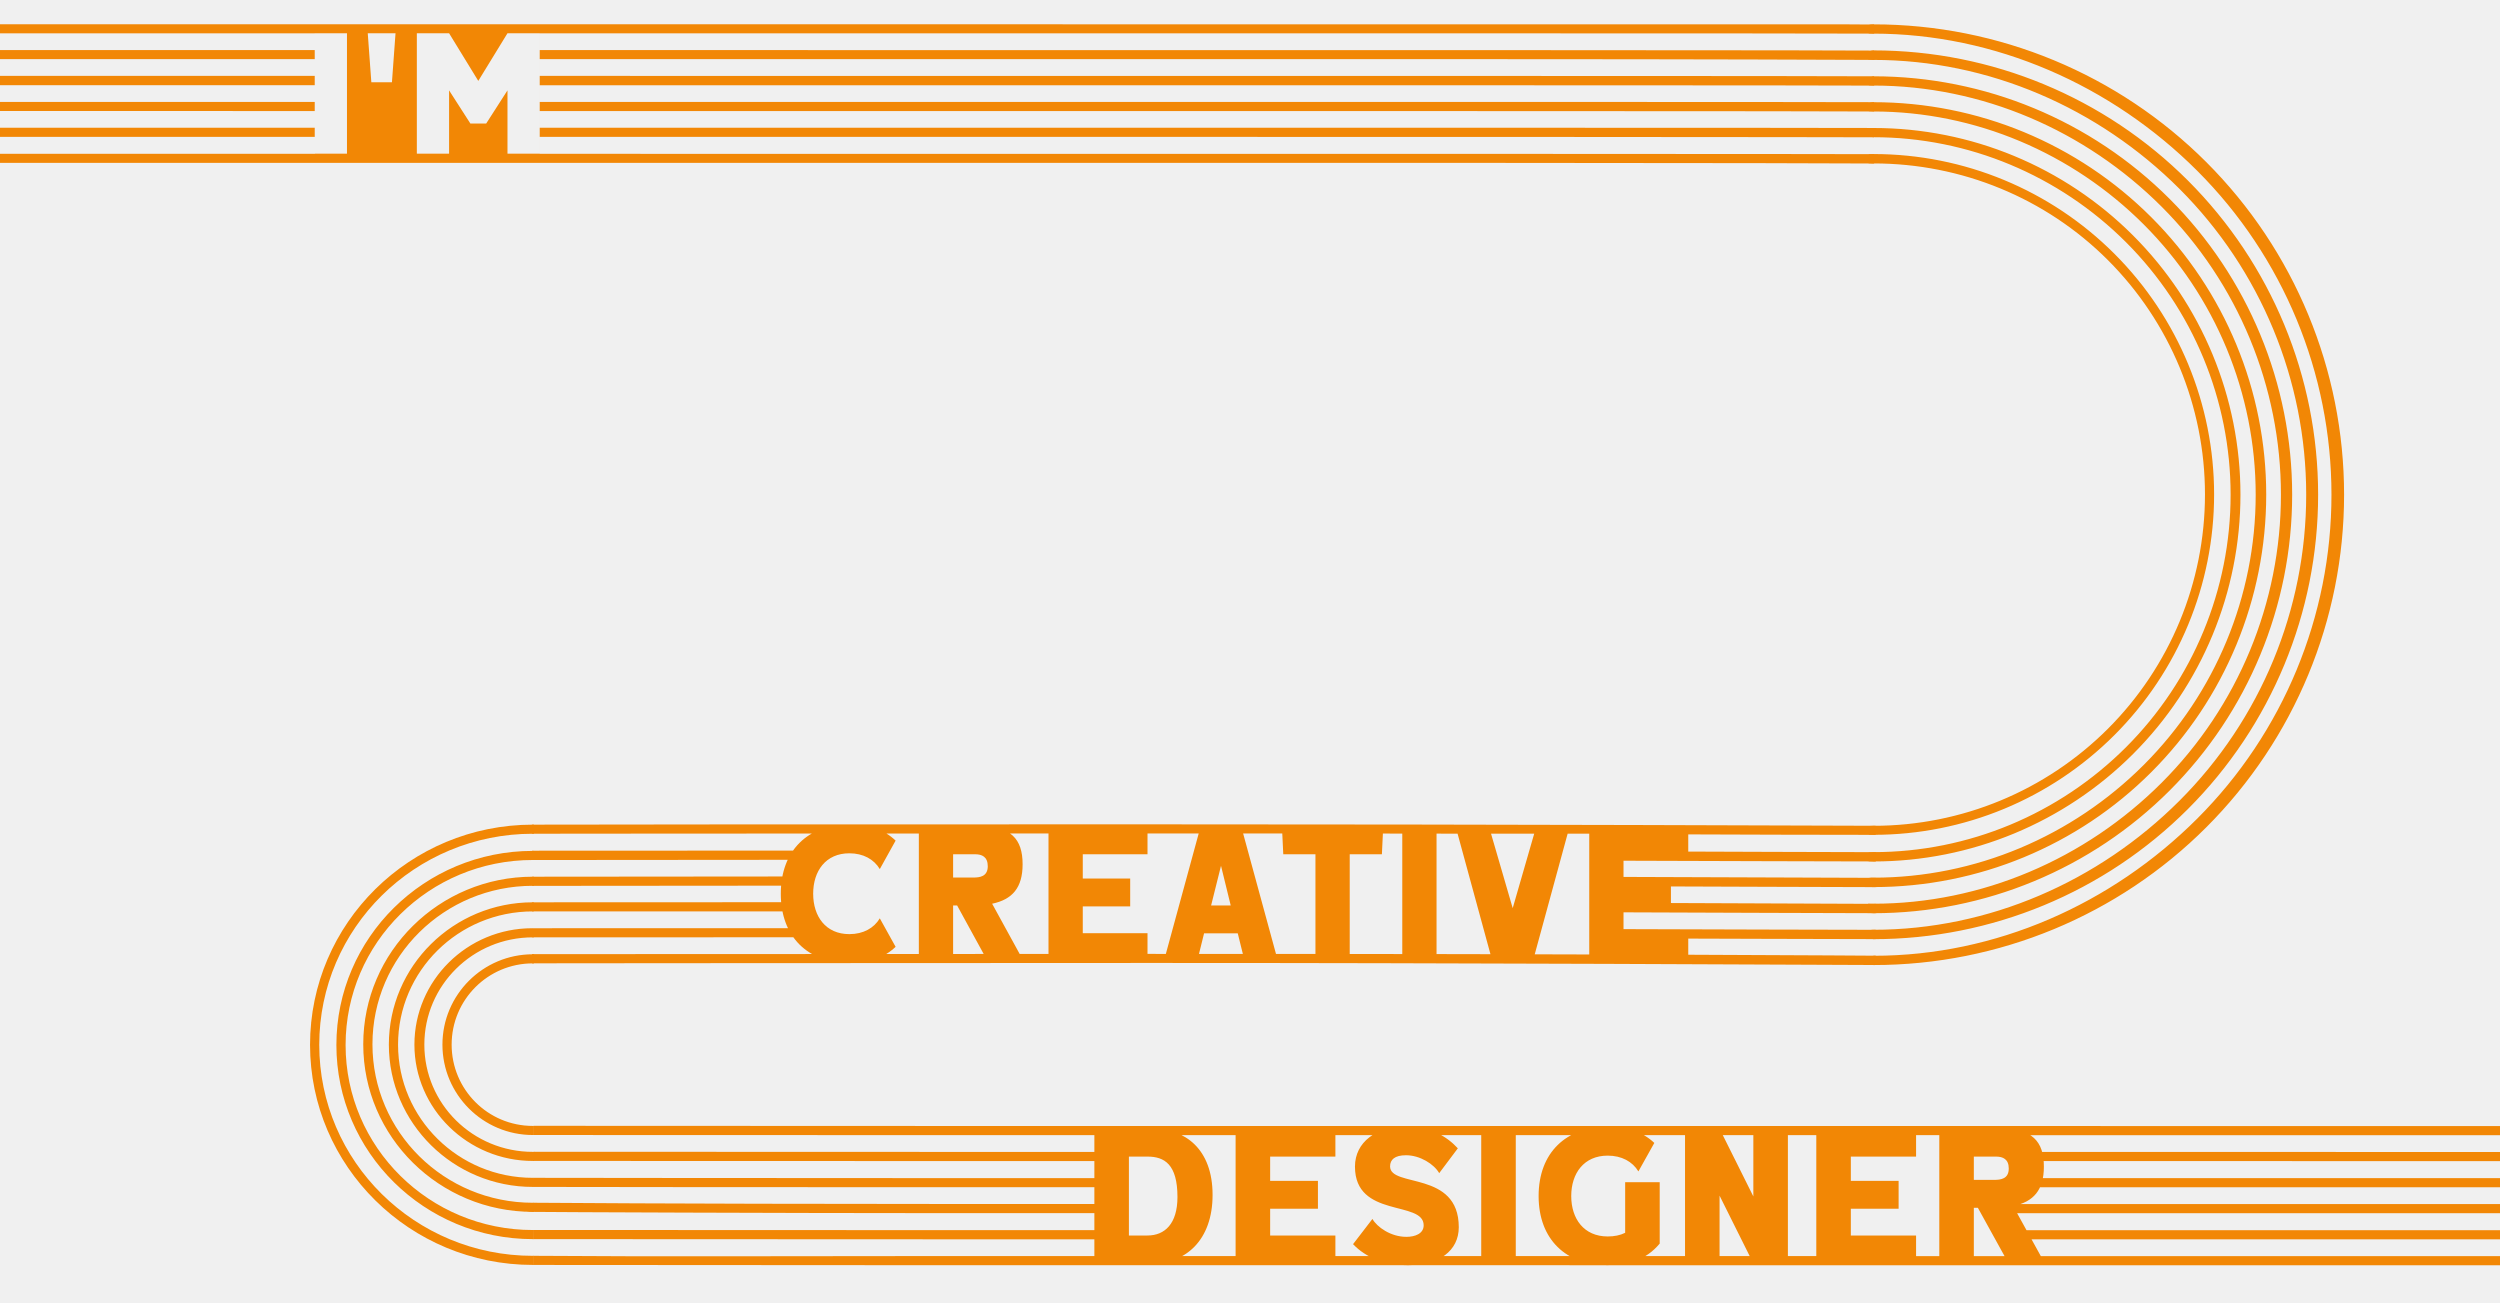
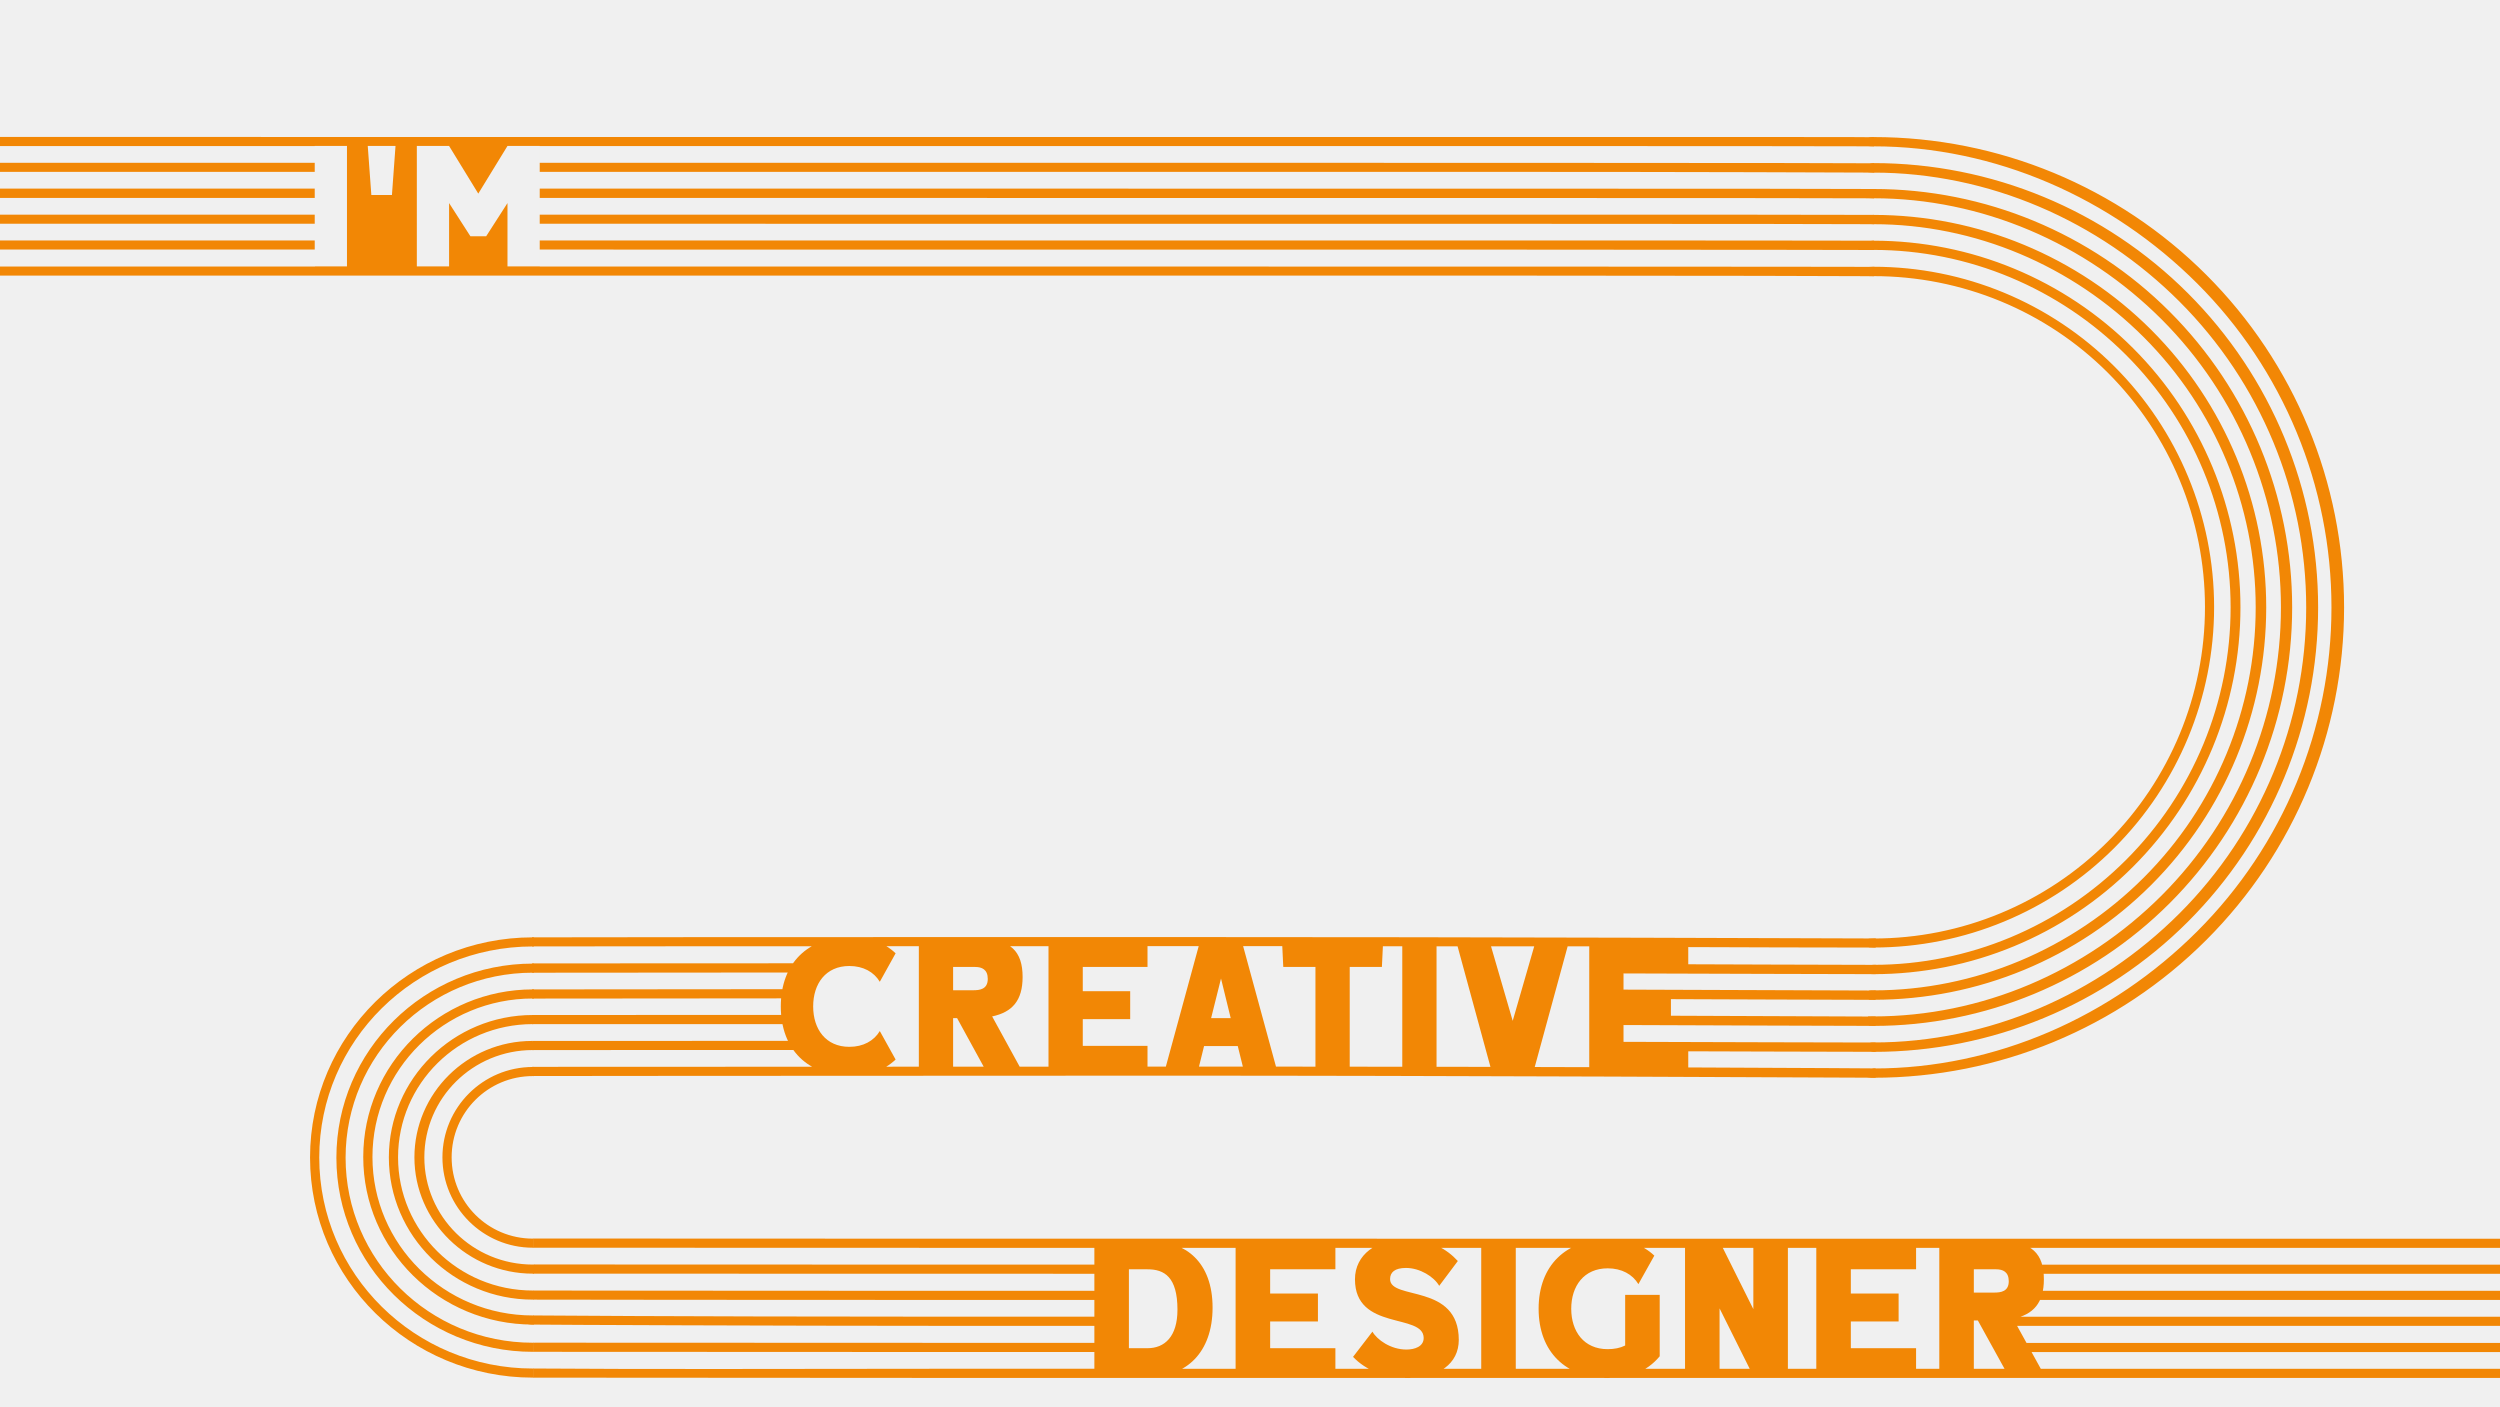
- <svg xmlns="http://www.w3.org/2000/svg" version="1.1" id="svg1" width="1920" height="1000" viewBox="0 0 1920 1000" xml:space="preserve">
-   <defs id="defs1">
-     <rect x="153.178" y="148.802" width="1284.509" height="448.593" id="rect31" />
-     <rect x="633.892" y="291.688" width="791.957" height="246.061" id="rect47" />
-     <rect x="50.66" y="467.76" width="207.706" height="20.264" id="rect3" />
-     <rect x="173.933" y="280.318" width="1372.885" height="202.64" id="rect1" />
-     <pattern patternUnits="userSpaceOnUse" width="459.117" height="454.023" patternTransform="translate(85.46106,465.1519)" preserveAspectRatio="xMidYMid" id="pattern4">
-       <path id="use21" style="display:inline;fill:none;stroke:#ffffff;stroke-width:9.6;stroke-linecap:round;stroke-linejoin:round;stroke-dasharray:none;paint-order:markers stroke fill" d="m 318.758,226.816 c 10e-6,48.884 -39.974,88.513 -89.286,88.513 -49.311,0 -89.286,-39.629 -89.286,-88.513 0,-48.884 39.974,-88.513 89.286,-88.513 49.311,0 89.286,39.629 89.286,88.513 z" />
-       <path id="path19-7-7" style="display:inline;fill:none;stroke:#ffffff;stroke-width:9.5;stroke-linecap:round;stroke-linejoin:round;stroke-dasharray:none;paint-order:markers stroke fill" d="m 373.415,226.867 c 0,78.212 -63.897,141.661 -142.871,142.056 -0.247,8.3e-4 -0.495,0.002 -0.743,0.002 -79.315,0 -143.613,-63.602 -143.613,-142.058 0,-78.457 64.298,-142.058 143.613,-142.058 79.315,0 143.613,63.602 143.613,142.058 z" />
-       <path id="ellipse22" style="display:inline;fill:none;stroke:#ffffff;stroke-width:9.6;stroke-linecap:round;stroke-linejoin:round;stroke-dasharray:none;paint-order:markers stroke fill" d="M 399.677,226.484 A 169.875,168.076 0 0 1 229.802,394.56 169.875,168.076 0 0 1 59.926,226.484 169.875,168.076 0 0 1 229.802,58.408 169.875,168.076 0 0 1 399.677,226.484 Z" />
-       <path id="ellipse23" style="display:inline;fill:none;stroke:#ffffff;stroke-width:9.7;stroke-linecap:round;stroke-linejoin:round;stroke-dasharray:none;paint-order:markers stroke fill" d="M 427.357,227.078 A 197.555,195.402 0 0 1 229.802,422.48 197.555,195.402 0 0 1 32.247,227.078 197.555,195.402 0 0 1 229.802,31.676 197.555,195.402 0 0 1 427.357,227.078 Z" />
-       <path id="ellipse24" style="display:inline;fill:none;stroke:#ffffff;stroke-width:9.5;stroke-linecap:round;stroke-linejoin:round;stroke-dasharray:none;paint-order:markers stroke fill" d="M 454.313,227.011 A 224.754,222.315 0 0 1 229.559,449.326 224.754,222.315 0 0 1 4.805,227.011 224.754,222.315 0 0 1 229.559,4.696 224.754,222.315 0 0 1 454.313,227.011 Z" />
-       <path id="ellipse25" style="display:inline;fill:none;stroke:#ffffff;stroke-width:9.5;stroke-linecap:round;stroke-linejoin:round;stroke-dasharray:none;paint-order:markers stroke fill" d="M 346.394,226.817 A 115.263,116.731 87.587 0 1 229.541,342.083 115.263,116.731 87.587 0 1 112.937,226.817 115.263,116.731 87.587 0 1 229.79,111.551 115.263,116.731 87.587 0 1 346.394,226.817 Z" />
-     </pattern>
-     <pattern patternUnits="userSpaceOnUse" width="674.276" height="674.266" patternTransform="translate(1172.337,23.794)" preserveAspectRatio="xMidYMid" id="pattern68">
-       <path id="path39" style="fill:none;fill-opacity:1;stroke:#ffffff;stroke-width:9.2;stroke-linecap:butt;stroke-dasharray:none;stroke-opacity:1;paint-order:normal" d="M 337.137,4.548 A 332.486,332.585 0 0 0 4.653,337.132 332.486,332.585 0 0 0 337.137,669.718 332.486,332.585 0 0 0 669.623,337.132 332.486,332.585 0 0 0 337.137,4.548 Z M 336.875,30.095 A 307.157,307.158 0 0 1 644.034,337.253 307.157,307.158 0 0 1 336.875,644.411 307.157,307.158 0 0 1 29.717,337.253 307.157,307.158 0 0 1 336.875,30.095 Z m 0.262,25.102 A 281.944,281.945 0 0 0 55.194,337.142 281.944,281.945 0 0 0 337.137,619.085 281.944,281.945 0 0 0 619.082,337.142 281.944,281.945 0 0 0 337.137,55.196 Z m 0,25.275 A 256.596,256.596 0 0 1 593.735,337.069 256.596,256.596 0 0 1 337.137,593.665 256.596,256.596 0 0 1 80.541,337.069 256.596,256.596 0 0 1 337.137,80.472 Z m 0,25.197 A 231.453,231.454 0 0 0 105.684,337.122 231.453,231.454 0 0 0 337.137,568.577 231.453,231.454 0 0 0 568.592,337.122 231.453,231.454 0 0 0 337.137,105.669 Z m 0,25.592 A 205.794,205.794 0 0 1 542.932,337.054 205.794,205.794 0 0 1 337.137,542.849 205.794,205.794 0 0 1 131.344,337.054 205.794,205.794 0 0 1 337.137,131.261 Z" />
-     </pattern>
-   </defs>
-   <g id="g1" transform="matrix(0.6569685,0,0,0.6490729,382.2532,79.42723)" style="display:inline;stroke-width:1.278;fill:#f28705;fill-opacity:1">
-     <path id="text47" style="font-size:225.137px;font-family:'Creative Fusion';-inkscape-font-specification:'Creative Fusion, Normal';display:inline;fill:#f28705;stroke-width:14.089;stroke-linecap:round;paint-order:markers stroke fill;fill-opacity:1" d="m 368.754,935.095 c 0,-26.871 14.69,-47.822 42.29,-47.822 16.248,0 28.713,7.059 35.613,18.673 l 18.474,-33.703 c -14.023,-13.436 -31.607,-19.129 -54.087,-19.129 -48.078,0 -80.129,30.515 -80.129,81.98 0,51.465 32.052,81.98 80.129,81.98 22.481,0 40.065,-5.693 54.087,-19.129 l -18.474,-33.703 c -6.9,11.614 -19.365,18.673 -35.613,18.673 -27.6,0 -42.29,-20.95 -42.29,-47.822 z M 492.286,855.393 V 1014.798 h 40.065 v -65.812 h 4.674 l 35.613,65.812 h 42.068 l -36.726,-67.861 c 23.594,-5.01 35.613,-18.901 35.613,-46.683 0,-30.287 -14.023,-44.861 -49.413,-44.861 z m 65.884,33.02 c 7.79,0 14.69,2.96 14.69,14.119 0,12.297 -9.348,13.436 -16.916,13.436 h -23.594 v -27.554 z m 85.694,-33.02 V 1014.798 h 115.742 v -33.02 h -75.678 V 950.125 h 55.423 v -33.02 h -55.423 v -28.693 h 75.678 v -33.02 z m 225.252,0 H 821.707 L 778.749,1014.798 h 38.952 l 8.013,-32.792 h 39.397 l 8.013,32.792 h 38.952 z m -35.168,93.594 11.574,-46.911 11.352,46.911 z M 1035.162,855.393 H 916.749 l 1.558,33.02 h 37.616 V 1014.798 h 40.065 V 888.412 h 37.616 z m 22.258,0 V 1014.798 h 40.065 V 855.393 Z m 152.691,159.405 42.958,-159.405 h -38.952 l -27.6,96.782 -27.823,-96.782 h -38.952 l 42.958,159.405 z m 65.884,-159.405 V 1014.798 h 115.743 v -33.02 h -75.678 V 950.125 h 55.423 v -33.02 h -55.423 v -28.693 h 75.678 v -33.02 z m -516.995,-2.386 c -417.569,0.005 -710.603,0.194 -718.858,0.367 v 10.741 c 8.151,-0.088 204.124,-0.218 717.894,-0.343 146.136,-0.035 261.599,0.07 354.612,0.246 h 196.989 v 0.608 c 111.954,0.512 287.464,0.919 301.247,0.835 0.049,-3.688 0.021,-7.071 0.07,-10.759 -31.933,-0.108 -426.671,-1.703 -851.953,-1.694 z m -404.066,31.053 c -81.709,0.052 -310.33,0.104 -314.709,0.144 l 0.028,11.022 c 3.3,-0.002 251.07,-0.151 311.979,-0.256 0.269,-3.757 1.182,-7.444 2.701,-10.911 z m 954.702,0.876 v 11.11 c 71.356,0.374 288.558,0.816 301.287,0.876 0.042,-3.664 0.085,-7.328 0.127,-10.992 -13.907,-0.054 -212.664,-0.538 -301.414,-0.994 z m -958.03,29.759 c -46.897,0.081 -308.81,0.275 -311.325,0.282 l -0.04,10.844 c 2.978,-0.007 249.004,-0.159 311.365,-0.27 z m 958.03,0.502 v 11.07 c 87.173,0.466 285.62,0.966 301.171,1.041 0.028,-3.669 0.055,-7.337 0.083,-11.006 -14.345,-0.078 -190.463,-0.615 -301.255,-1.105 z m -958.03,29.941 c -79.591,0.047 -308.592,0.131 -311.353,0.125 l -0.086,10.783 c 3.732,0.016 231.598,-0.023 311.438,-0.024 z m 958.03,0.726 v 11.235 c 88.545,0.472 286.064,0.974 301.171,1.041 0.01,-3.682 0.017,-7.364 0.026,-11.046 -15.61,-0.099 -192.216,-0.69 -301.197,-1.23 z m -958.03,30.003 c -71.713,0.037 -308.806,0.074 -311.38,0.078 l 0.028,10.79 c 2.207,-0.019 265.987,-0.077 313.226,-0.099 -0.936,-2.16 -1.566,-4.433 -1.873,-6.756 z m 958.03,1.115 v 10.963 c 70.257,0.371 286.462,0.808 301.171,0.88 v -11.022 c -13.468,-0.047 -224.051,-0.453 -301.171,-0.821 z M 761.341,1006.305 c -368.777,0.098 -715.969,0.406 -721.261,0.289 l 0.039,10.868 c 5.155,-0.018 199.804,-0.283 723.29,-0.435 346.11,-0.1 800.562,2.202 847.447,2.44 l -0.03,-11.027 c 0,0 -292.286,-2.282 -849.485,-2.134 z" />
-     <path id="circle31" style="color:#000000;display:inline;fill:#f28705;stroke-width:1.278;stroke-miterlimit:0;-inkscape-stroke:none;fill-opacity:1" d="m 41.072,853.375 c -143.792,0 -260.474,116.682 -260.474,260.474 0,143.792 116.682,260.474 260.474,260.474 0.401,0 0.795,-0.028 1.195,-0.03 v -10.767 c -0.4,0 -0.794,0.03 -1.195,0.03 -137.974,0 -249.709,-111.734 -249.709,-249.707 0,-137.974 111.735,-249.71 249.709,-249.71 0.401,0 0.795,0.028 1.195,0.03 v -10.764 c -0.4,-0.002 -0.794,-0.03 -1.195,-0.03 z m 0,31.057 c -126.786,0 -229.68,102.896 -229.68,229.682 0,126.786 102.894,229.682 229.68,229.682 0.401,0 0.795,-0.028 1.195,-0.03 v -10.764 c -0.4,0 -0.794,0.03 -1.195,0.03 -120.968,0 -218.915,-97.95 -218.915,-218.918 0,-120.968 97.947,-218.918 218.915,-218.918 0.401,0 0.795,0.028 1.195,0.03 v -10.764 c -0.4,-0.002 -0.794,-0.03 -1.195,-0.03 z m 0,30.536 c -109.444,0 -198.28,88.838 -198.28,198.282 0,109.444 88.836,198.282 198.28,198.282 0.401,0 0.795,-0.028 1.195,-0.03 v -10.767 c -0.4,0 -0.794,0.03 -1.195,0.03 -103.626,0 -187.515,-83.889 -187.515,-187.515 0,-103.626 83.889,-187.515 187.515,-187.515 0.401,0 0.795,0.028 1.195,0.03 V 914.999 c -0.4,-0.002 -0.794,-0.03 -1.195,-0.03 z m 0,30.296 c -92.912,0 -168.348,75.505 -168.348,168.416 0,92.912 75.437,168.35 168.348,168.35 0.401,0 0.795,-0.027 1.195,-0.03 v -10.767 c -0.4,0 -0.794,0.03 -1.195,0.03 -87.094,0 -157.583,-70.49 -157.583,-157.584 0,-87.094 70.49,-157.65 157.583,-157.65 0.401,0 0.795,-0.203 1.195,-0.2 v -10.306 c -0.4,-0.003 -0.794,-0.26 -1.195,-0.26 z m -0.797,30.68 c -75.943,-0.009 -137.666,61.794 -137.666,137.736 0,75.943 62.52,137.624 138.462,137.624 0.403,0 0.793,-0.057 1.195,-0.06 l 0.509,-10.767 c -0.403,0 -1.3,0.06 -1.704,0.06 -70.124,0 -126.855,-56.733 -126.855,-126.858 0,-70.125 56.683,-126.945 126.808,-126.945 0.404,0 0.84,-0.015 1.243,-0.011 l 0.273,-9.108 c -0.403,-0.003 -1.297,-1.017 -1.491,-0.659 -0.147,0.271 -0.493,-1.014 -0.774,-1.014 z m 0.797,30.808 c -58.354,0 -105.709,47.972 -105.709,106.928 0,58.957 47.355,106.931 105.709,106.931 0.403,0 0.793,-0.056 1.195,-0.06 v -10.767 c -0.402,0.01 -0.792,0.06 -1.195,0.06 -52.465,0 -94.944,-42.956 -94.944,-96.165 0,-53.208 42.479,-96.162 94.944,-96.162 0.403,0 0.793,0.055 1.195,0.06 0,0 2.444,-8.167 0,-10.767 -0.275,-0.292 -1.594,-0.06 -1.195,-0.06 0.287,0 0,10e-5 0,10e-5 z" />
-     <path id="text49" style="font-size:225.137px;font-family:'Creative Fusion';-inkscape-font-specification:'Creative Fusion, Normal';fill:#f28705;stroke-width:14.089;stroke-linecap:round;paint-order:markers stroke fill;fill-opacity:1" d="m 697.48,1213.12 v 159.405 h 68.196 c 37.912,0 69.991,-26.871 69.991,-81.069 0,-54.198 -32.079,-78.336 -69.991,-78.336 z m 62.139,126.386 h -21.76 v -93.366 h 21.76 c 19.741,0 34.995,9.109 34.995,47.822 0,31.881 -15.03,45.544 -34.995,45.544 z m 102.967,-126.386 v 159.405 h 116.652 v -33.02 h -76.272 v -31.653 h 55.858 v -33.02 h -55.858 v -28.693 h 76.272 v -33.02 z m 238.014,52.604 21.76,-29.376 c -12.787,-13.891 -30.509,-25.505 -63.036,-25.505 -31.631,0 -57.204,17.762 -57.204,47.138 0,61.485 80.31,39.624 80.31,69.455 0,10.02 -10.319,13.663 -20.19,13.663 -18.395,0 -34.322,-11.614 -39.706,-21.178 l -22.657,29.832 c 15.254,16.168 37.687,25.049 64.382,25.049 35.893,0 59.223,-17.079 59.223,-45.089 0,-67.406 -80.31,-46.455 -80.31,-71.96 0,-7.97 5.384,-13.208 18.619,-13.208 16.376,0 32.752,10.475 38.809,21.178 z m 49.128,-52.604 v 159.405 h 40.379 v -159.405 z m 105.211,79.703 c 0,-26.871 14.806,-47.822 42.623,-47.822 16.376,0 28.939,7.059 35.893,18.673 l 18.619,-33.703 c -14.133,-13.436 -31.855,-19.129 -54.512,-19.129 -48.455,0 -80.759,30.515 -80.759,81.98 0,51.465 32.303,81.98 80.759,81.98 24.003,0 45.09,-6.604 60.793,-25.733 v -72.643 h -40.379 v 59.891 c -5.833,2.96 -12.787,4.327 -20.414,4.327 -27.817,0 -42.623,-20.95 -42.623,-47.822 z m 212.888,-79.703 v 80.158 l -39.482,-80.158 h -40.38 v 159.405 h 40.38 v -80.158 l 39.482,80.158 h 40.379 v -159.405 z m 73.58,0 v 159.405 h 116.651 v -33.02 h -76.272 v -31.653 h 55.858 v -33.02 h -55.858 v -28.693 h 76.272 v -33.02 z m 143.795,0 v 159.405 h 40.379 v -65.812 h 4.711 l 35.893,65.812 h 42.398 l -37.014,-67.861 c 23.779,-5.01 35.893,-18.901 35.893,-46.683 0,-30.287 -14.133,-44.861 -49.801,-44.861 z m 66.401,33.02 c 7.851,0 14.806,2.96 14.806,14.119 0,12.297 -9.422,13.436 -17.049,13.436 h -23.779 v -27.554 z m -1709.906,-35.983 0.134,1.576 v 8.876 c 9.08,0.05 284.588,0.115 476.339,0.144 l 1865.934,0.054 v -5.4 -5.402 l -1867.552,-0.092 c -318.643,-0.081 -474.229,-0.192 -474.229,-0.192 z m 0.684,30.277 -1.118,10.845 c 11.476,0.054 284.196,0.135 475.142,0.144 l 209.723,0.01 v -10.826 l -210.897,-0.012 c -323.133,-0.073 -466.64,-0.124 -472.85,-0.159 z m 1727.63,0.223 v 10.809 l 614.093,0.012 v -5.402 -5.402 z M 42.237,1271.296 c 0,0 -0.862,0.645 -0.954,0.746 -2.408,2.642 0.587,9.991 0.587,9.991 12.854,0.127 286.103,0.331 476.3,0.354 h 207.958 v -10.765 H 520.373 c -231.852,0 -478.061,-0.376 -478.176,-0.366 z m 1727.775,0.327 v 10.797 l 614.093,0.01 v -5.405 -5.402 z M 38.234,1303.453 c 0,0 -14.67,7.811 3.68,8.12 18.35,0.309 295.084,1.472 474.344,1.481 h 209.869 v -10.838 l -212.62,-0.012 c -320.589,-0.077 -463.976,-1.457 -471.447,-1.452 z m 1731.777,-1.174 v 10.809 l 614.093,0.01 v -5.4 -5.402 z m -1727.825,30.759 -0.629,0.158 0.413,10.593 c 13.312,0.031 286.737,0.197 476.788,0.222 h 207.37 v -10.838 l -210.31,-0.012 c -264.439,-0.068 -461.918,-0.181 -472.4,-0.189 z m 1727.825,0.203 v 10.805 l 614.093,0.01 v -5.398 -5.398 z M 41.831,1363.534 v 10.82 c 12.264,0.046 283.795,0.303 474.428,0.313 l 1867.845,0.055 v -5.402 -5.398 l -1870.051,-0.095 c -172.116,0 -329.954,0.827 -472.223,-0.293 z" />
+ <svg xmlns="http://www.w3.org/2000/svg" version="1.1" id="svg1" width="1920" height="1080" viewBox="0 0 1920 1080" preserveAspectRatio="xMidYMid meet" xml:space="preserve">
+   <defs id="defs1" />
+   <g id="g1" transform="matrix(0.6569685,0,0,0.6490729,382.2532,79.42723)" style="display:inline;fill:#f28705;fill-opacity:1;stroke-width:1.278">
+     <path id="text47" style="font-size:225.137px;font-family:'Creative Fusion';-inkscape-font-specification:'Creative Fusion, Normal';display:inline;fill:#f28705;fill-opacity:1;stroke-width:14.089;stroke-linecap:round;paint-order:markers stroke fill" d="m 368.754,1068.448 c 0,-26.871 14.69,-47.822 42.29,-47.822 16.248,0 28.713,7.059 35.613,18.673 l 18.474,-33.703 c -14.023,-13.436 -31.607,-19.129 -54.087,-19.129 -48.078,0 -80.129,30.515 -80.129,81.98 0,51.465 32.052,81.98 80.129,81.98 22.481,0 40.065,-5.693 54.087,-19.129 l -18.474,-33.703 c -6.9,11.614 -19.365,18.673 -35.613,18.673 -27.6,0 -42.29,-20.95 -42.29,-47.822 z M 492.286,988.745 v 159.405 h 40.065 v -65.812 h 4.674 l 35.613,65.812 h 42.068 l -36.726,-67.861 c 23.594,-5.01 35.613,-18.901 35.613,-46.683 0,-30.287 -14.023,-44.861 -49.413,-44.861 z m 65.884,33.02 c 7.79,0 14.69,2.96 14.69,14.119 0,12.297 -9.348,13.436 -16.916,13.436 h -23.594 v -27.554 z m 85.694,-33.02 v 159.405 h 115.742 v -33.02 h -75.678 v -31.653 h 55.423 v -33.02 h -55.423 v -28.693 h 75.678 v -33.02 z m 225.252,0 h -47.41 l -42.958,159.405 h 38.952 l 8.013,-32.792 h 39.397 l 8.013,32.792 h 38.952 z m -35.168,93.594 11.574,-46.911 11.352,46.911 z M 1035.162,988.745 H 916.749 l 1.558,33.02 h 37.616 v 126.386 h 40.065 v -126.386 h 37.616 z m 22.258,0 v 159.405 h 40.065 V 988.745 Z m 152.691,159.405 42.958,-159.405 h -38.952 l -27.6,96.782 -27.823,-96.782 h -38.952 l 42.958,159.405 z m 65.884,-159.405 v 159.405 h 115.743 v -33.02 h -75.678 v -31.653 h 55.423 v -33.02 h -55.423 v -28.693 h 75.678 v -33.02 z m -516.995,-2.386 c -417.569,0.005 -710.603,0.194 -718.858,0.367 v 10.741 c 8.151,-0.088 204.124,-0.218 717.894,-0.343 146.136,-0.035 261.599,0.07 354.612,0.246 h 196.989 v 0.608 c 111.954,0.512 287.464,0.919 301.247,0.835 0.049,-3.688 0.021,-7.071 0.07,-10.759 -31.933,-0.108 -426.671,-1.703 -851.953,-1.694 z m -404.066,31.053 c -81.709,0.052 -310.33,0.104 -314.709,0.144 l 0.028,11.022 c 3.3,0 251.07,-0.151 311.979,-0.256 0.269,-3.757 1.182,-7.444 2.701,-10.911 z m 954.702,0.875 v 11.11 c 71.356,0.374 288.558,0.816 301.287,0.875 0.042,-3.664 0.085,-7.328 0.127,-10.992 -13.907,-0.054 -212.664,-0.538 -301.414,-0.994 z m -958.03,29.759 c -46.897,0.081 -308.81,0.276 -311.325,0.282 l -0.04,10.844 c 2.978,-0.01 249.004,-0.159 311.365,-0.27 z m 958.03,0.502 v 11.07 c 87.173,0.466 285.62,0.966 301.171,1.041 0.028,-3.669 0.055,-7.337 0.083,-11.006 -14.345,-0.078 -190.463,-0.615 -301.255,-1.105 z m -958.03,29.941 c -79.591,0.047 -308.592,0.131 -311.353,0.125 l -0.086,10.783 c 3.732,0.016 231.598,-0.023 311.438,-0.024 z m 958.03,0.726 v 11.235 c 88.545,0.472 286.064,0.974 301.171,1.041 0.01,-3.682 0.017,-7.364 0.026,-11.046 -15.61,-0.099 -192.216,-0.69 -301.197,-1.23 z m -958.03,30.003 c -71.713,0.037 -308.806,0.074 -311.38,0.078 l 0.028,10.79 c 2.207,-0.019 265.987,-0.077 313.226,-0.099 -0.936,-2.16 -1.566,-4.433 -1.873,-6.756 z m 958.03,1.115 v 10.963 c 70.257,0.37 286.462,0.808 301.171,0.88 v -11.022 c -13.468,-0.047 -224.051,-0.454 -301.171,-0.821 z m -548.295,29.323 c -368.777,0.098 -715.969,0.406 -721.261,0.289 l 0.039,10.868 c 5.155,-0.018 199.804,-0.283 723.29,-0.435 346.11,-0.1 800.562,2.202 847.447,2.44 l -0.03,-11.027 c 0,0 -292.286,-2.282 -849.485,-2.134 z" />
+     <path id="circle31" style="color:#000000;display:inline;fill:#f28705;fill-opacity:1;stroke-width:1.278;stroke-miterlimit:0;-inkscape-stroke:none" d="m 41.072,986.728 c -143.792,0 -260.474,116.682 -260.474,260.474 0,143.792 116.682,260.474 260.474,260.474 0.401,0 0.795,-0.028 1.195,-0.03 v -10.767 c -0.4,0 -0.794,0.03 -1.195,0.03 -137.974,0 -249.709,-111.734 -249.709,-249.707 0,-137.974 111.735,-249.71 249.709,-249.71 0.401,0 0.795,0.028 1.195,0.03 V 986.758 c -0.4,-0.002 -0.794,-0.03 -1.195,-0.03 z m 0,31.057 c -126.786,0 -229.68,102.896 -229.68,229.682 0,126.786 102.894,229.682 229.68,229.682 0.401,0 0.795,-0.028 1.195,-0.03 v -10.764 c -0.4,0 -0.794,0.03 -1.195,0.03 -120.968,0 -218.915,-97.95 -218.915,-218.918 0,-120.968 97.947,-218.918 218.915,-218.918 0.401,0 0.795,0.028 1.195,0.03 v -10.764 c -0.4,0 -0.794,-0.03 -1.195,-0.03 z m 0,30.536 c -109.444,0 -198.28,88.838 -198.28,198.282 0,109.444 88.836,198.282 198.28,198.282 0.401,0 0.795,-0.028 1.195,-0.03 v -10.767 c -0.4,0 -0.794,0.03 -1.195,0.03 -103.626,0 -187.515,-83.889 -187.515,-187.515 0,-103.626 83.889,-187.515 187.515,-187.515 0.401,0 0.795,0.028 1.195,0.03 v -10.767 c -0.4,0 -0.794,-0.03 -1.195,-0.03 z m 0,30.296 c -92.912,0 -168.348,75.505 -168.348,168.416 0,92.912 75.437,168.35 168.348,168.35 0.401,0 0.795,-0.027 1.195,-0.03 v -10.767 c -0.4,0 -0.794,0.03 -1.195,0.03 -87.094,0 -157.583,-70.49 -157.583,-157.584 0,-87.094 70.49,-157.65 157.583,-157.65 0.401,0 0.795,-0.203 1.195,-0.2 v -10.306 c -0.4,0 -0.794,-0.261 -1.195,-0.261 z m -0.797,30.68 c -75.943,-0.01 -137.666,61.794 -137.666,137.736 0,75.943 62.52,137.624 138.462,137.624 0.403,0 0.793,-0.057 1.195,-0.06 l 0.509,-10.767 c -0.403,0 -1.3,0.06 -1.704,0.06 -70.124,0 -126.855,-56.733 -126.855,-126.858 0,-70.125 56.683,-126.945 126.808,-126.945 0.404,0 0.84,-0.015 1.243,-0.011 l 0.273,-9.108 c -0.403,0 -1.297,-1.017 -1.491,-0.659 -0.147,0.271 -0.493,-1.014 -0.774,-1.014 z m 0.797,30.808 c -58.354,0 -105.709,47.972 -105.709,106.928 0,58.957 47.355,106.931 105.709,106.931 0.403,0 0.793,-0.056 1.195,-0.06 v -10.767 c -0.402,0.01 -0.792,0.06 -1.195,0.06 -52.465,0 -94.944,-42.956 -94.944,-96.165 0,-53.208 42.479,-96.162 94.944,-96.162 0.403,0 0.793,0.055 1.195,0.06 0,0 2.444,-8.167 0,-10.767 -0.275,-0.292 -1.594,-0.06 -1.195,-0.06 0.287,0 0,10e-5 0,10e-5 z" />
+     <path id="text49" style="font-size:225.137px;font-family:'Creative Fusion';-inkscape-font-specification:'Creative Fusion, Normal';fill:#f28705;fill-opacity:1;stroke-width:14.089;stroke-linecap:round;paint-order:markers stroke fill" d="m 697.48,1346.473 v 159.405 h 68.196 c 37.912,0 69.991,-26.871 69.991,-81.069 0,-54.198 -32.079,-78.336 -69.991,-78.336 z m 62.139,126.386 h -21.76 v -93.366 h 21.76 c 19.741,0 34.995,9.109 34.995,47.822 0,31.881 -15.03,45.544 -34.995,45.544 z m 102.967,-126.386 v 159.405 h 116.652 v -33.02 h -76.272 v -31.653 h 55.858 v -33.02 h -55.858 v -28.693 h 76.272 v -33.02 z m 238.014,52.604 21.76,-29.376 c -12.787,-13.891 -30.509,-25.505 -63.036,-25.505 -31.631,0 -57.204,17.762 -57.204,47.138 0,61.485 80.31,39.624 80.31,69.455 0,10.02 -10.319,13.663 -20.19,13.663 -18.395,0 -34.322,-11.614 -39.706,-21.178 l -22.657,29.832 c 15.254,16.168 37.687,25.049 64.382,25.049 35.893,0 59.223,-17.079 59.223,-45.089 0,-67.406 -80.31,-46.455 -80.31,-71.96 0,-7.97 5.384,-13.208 18.619,-13.208 16.376,0 32.752,10.475 38.809,21.178 z m 49.128,-52.604 v 159.405 h 40.379 v -159.405 z m 105.211,79.703 c 0,-26.871 14.806,-47.822 42.623,-47.822 16.376,0 28.939,7.059 35.893,18.673 l 18.619,-33.703 c -14.133,-13.436 -31.855,-19.129 -54.512,-19.129 -48.455,0 -80.759,30.515 -80.759,81.98 0,51.465 32.303,81.98 80.759,81.98 24.003,0 45.09,-6.604 60.793,-25.733 v -72.643 h -40.379 v 59.891 c -5.833,2.96 -12.787,4.327 -20.414,4.327 -27.817,0 -42.623,-20.95 -42.623,-47.822 z m 212.888,-79.703 v 80.158 l -39.482,-80.158 h -40.38 v 159.405 h 40.38 v -80.158 l 39.482,80.158 h 40.379 v -159.405 z m 73.58,0 v 159.405 h 116.651 v -33.02 h -76.272 v -31.653 h 55.858 v -33.02 h -55.858 v -28.693 h 76.272 v -33.02 z m 143.795,0 v 159.405 h 40.379 v -65.812 h 4.711 l 35.893,65.812 h 42.398 l -37.014,-67.861 c 23.779,-5.01 35.893,-18.901 35.893,-46.683 0,-30.287 -14.133,-44.861 -49.801,-44.861 z m 66.401,33.02 c 7.851,0 14.806,2.96 14.806,14.119 0,12.297 -9.422,13.436 -17.049,13.436 h -23.779 v -27.554 z M 41.697,1343.51 l 0.134,1.576 v 8.876 c 9.08,0.05 284.588,0.115 476.339,0.144 l 1865.934,0.054 v -5.4 -5.402 l -1867.552,-0.092 c -318.643,-0.081 -474.229,-0.192 -474.229,-0.192 z m 0.684,30.277 -1.118,10.845 c 11.476,0.054 284.196,0.135 475.142,0.144 l 209.723,0.01 v -10.826 l -210.897,-0.012 c -323.133,-0.073 -466.64,-0.124 -472.85,-0.159 z m 1727.63,0.223 v 10.809 l 614.093,0.012 v -5.402 -5.402 z M 42.237,1404.649 c 0,0 -0.862,0.645 -0.954,0.746 -2.408,2.642 0.587,9.991 0.587,9.991 12.854,0.127 286.103,0.331 476.3,0.354 h 207.958 v -10.765 H 520.373 c -231.852,0 -478.061,-0.376 -478.176,-0.366 z m 1727.775,0.327 v 10.797 l 614.093,0.01 v -5.405 -5.402 z M 38.234,1436.805 c 0,0 -14.67,7.811 3.68,8.12 18.35,0.309 295.084,1.472 474.344,1.481 h 209.869 v -10.838 l -212.62,-0.012 c -320.589,-0.077 -463.976,-1.457 -471.447,-1.452 z M 1770.011,1435.631 v 10.809 l 614.093,0.01 v -5.4 -5.402 z m -1727.825,30.759 -0.629,0.158 0.413,10.593 c 13.312,0.031 286.737,0.197 476.788,0.222 h 207.37 v -10.838 l -210.31,-0.012 c -264.439,-0.068 -461.918,-0.181 -472.4,-0.189 z m 1727.825,0.203 v 10.805 l 614.093,0.01 v -5.398 -5.398 z M 41.831,1496.886 v 10.82 c 12.264,0.046 283.795,0.303 474.428,0.313 l 1867.845,0.055 v -5.402 -5.398 l -1870.051,-0.095 c -172.116,0 -329.954,0.827 -472.223,-0.293 z" />
  </g>
  <g id="layer2">
-     <path id="path24" style="display:inline;stroke-width:1.211;fill:#f28705;fill-opacity:1;stroke-dasharray:none" d="m -624.712,-93.675 v 5.383 5.381 h 410.791 v -0.116 h 37.694 v 0.116 h 24.299 l -0.007,-0.116 h 32.459 l -0.007,0.116 h 24.927 v -0.116 h 37.694 l 0.071,0.116 h 68.128 l 0.071,-0.116 h 37.694 v 0.116 H 1178.406 c 217.98,8.6e-5 409.399,0.167 430.632,0.329 l -0.19,-10.764 c -10.965,-0.354 -118.121,-0.23 -426.289,-0.246 z m 0,30.542 v 5.383 5.383 h 410.791 v -10.757 z m 448.484,0.012 v 10.755 h 26.507 L -150.497,-63.121 Z m 55.315,0.002 -0.777,10.753 h 27.133 v -10.75 z m 76.105,0.005 6.507,10.748 h 31.142 l 6.505,-10.746 z m 93.907,0.005 v 10.743 H 1176.035 c 216.761,0.002 413.39,0.71 433.322,0.873 l -0.382,-11.029 c -10.447,-0.097 -118.493,-0.509 -427.901,-0.525 z M -624.712,-32.595 v 5.525 5.53 l 410.791,0.009 v -11.056 z m 448.484,0.012 v 11.055 l 81.671,0.005 V -32.576 l -28.562,-0.002 -0.545,7.563 h -24.082 l -0.545,-7.565 z m 149.91,0.009 3.588,5.928 3.588,-5.928 z m 75.416,0.005 v 11.053 l 1132.272,0.064 c 256.747,0.062 411.072,0.161 427.67,0.381 l -0.065,-11.027 c -16.545,-0.222 -177.586,-0.387 -429.383,-0.402 z M -624.712,-1.76 v 5.381 5.379 l 410.791,0.009 v -10.769 z m 448.484,0 v 10.772 l 81.671,0.005 v -10.776 z m 119.364,0 v 10.779 h 15.522 l -6.839,-10.779 z m 59.585,0 -6.841,10.781 15.525,0.002 v -10.783 z m 46.378,0 v 10.786 l 1130.789,0.064 c 257.407,0.063 413.629,0.241 429.086,0.464 v -11.029 c -18.519,-0.178 -202.54,-0.284 -431.713,-0.284 z M -624.712,28.783 v 5.379 5.379 l 410.791,0.009 V 28.783 Z m 448.484,0 v 10.769 l 81.671,0.005 V 28.783 Z m 119.364,0 v 10.776 l 68.269,0.002 V 28.783 Z m 105.962,0 v 10.781 l 1129.307,0.064 c 308.894,0.076 421.022,0.462 430.503,0.447 l 0.065,-11.02 c -18.287,-0.164 -216.521,-0.272 -433.829,-0.272 z M -624.712,59.611 v 5.381 5.383 H 1176.381 c 233.401,0 416.16,0.537 432.595,0.722 l 0.1,-11.063 c -8.7,-0.034 -118.789,-0.262 -429.186,-0.336 z m 411.08,-143.686 v 1.048 h 37.404 v 142.481 h -37.404 v 0.868 H 49.107 V -84.075 Z m 61.696,1.048 h 32.459 l -4.187,58.011 h -24.082 z m 57.379,0 h 37.694 l 34.134,56.38 34.134,-56.38 h 37.694 v 142.481 h -37.694 v -74.906 l -24.92,39.286 h -18.429 l -24.92,-39.286 v 74.906 h -37.694 z" transform="matrix(0.6569685,0,0,0.6490729,382.2532,79.42723)" />
-     <path id="path10" style="display:inline;stroke-width:1.278;fill:#f28705;fill-opacity:1;color:#000000;stroke-miterlimit:0;-inkscape-stroke:none" d="m 1608.481,-93.546 c -1.907,0 -6.436,0.01 -6.328,1.932 l 0.491,8.759 c 1.902,-0.02 3.742,0.284 5.649,0.284 141.915,0 278.204,60.838 378.578,162.433 100.374,101.595 156.781,239.407 156.781,383.119 0,143.712 -56.407,281.524 -156.781,383.119 -100.374,101.595 -236.089,162.412 -378.003,162.412 -2.184,0 -7.205,3.079 -7.966,3.523 -7.985,4.659 -2.038,7.44 7.58,7.47 145.87,0 285.766,-58.658 388.887,-163.033 103.121,-104.375 161.038,-245.918 161.038,-393.491 0,-147.573 -57.917,-289.116 -161.038,-393.491 C 1894.248,-34.885 1754.351,-93.546 1608.481,-93.546 Z m 0,30.807 c -1.907,0 -6.536,1.001 -6.517,2.926 l 0.076,7.791 c 1.902,-0.021 4.535,0.552 6.442,0.552 134.082,0 262.671,56.58 357.504,152.568 94.834,95.987 148.126,226.194 148.126,361.974 0,135.78 -53.292,265.986 -148.126,361.974 -94.834,95.987 -223.423,152.701 -357.504,152.701 -1.895,0 -5.649,0.153 -5.649,2.069 v 5.845 c 0,1.916 3.754,3.222 5.649,3.222 137.819,0 269.993,-55.422 367.422,-154.036 97.429,-98.614 152.152,-232.346 152.152,-371.774 0,-139.428 -54.723,-273.157 -152.152,-371.771 C 1878.475,-7.314 1746.301,-62.739 1608.481,-62.739 Z m 0,30.648 c -1.907,0 -5.649,2.016 -5.649,3.941 v 6.723 c 1.902,-0.023 3.742,0.31 5.649,0.31 126.249,0 247.325,52.911 336.62,143.291 89.294,90.38 139.475,212.98 139.475,340.829 0,127.848 -50.181,250.448 -139.475,340.829 -89.294,90.38 -210.499,143.098 -336.749,143.098 -1.895,0 -4.531,0.067 -6.423,0.044 l 0.903,10.84 c 2.16,-0.051 3.689,0.348 5.584,0.348 129.768,0 254.287,-52.247 346.025,-145.101 91.738,-92.853 143.263,-218.774 143.263,-350.058 0,-131.283 -51.525,-257.201 -143.263,-350.055 -91.737,-92.853 -216.192,-145.039 -345.961,-145.039 z m 0,30.648 c -1.907,0 -6.824,0.833 -6.595,2.744 l 0.946,7.886 c 1.901,-0.024 3.742,0.37 5.649,0.37 118.424,0 231.996,48.927 315.755,133.705 83.76,84.778 130.83,199.781 130.83,319.705 0,119.924 -47.07,234.923 -130.83,319.702 -83.76,84.778 -197.331,133.433 -315.755,133.433 -1.895,0 -3.692,-0.063 -5.649,0.37 v 10.618 c 1.892,0.024 3.818,0.152 5.713,0.152 121.725,0 238.401,-48.818 324.452,-135.917 86.052,-87.098 134.383,-205.213 134.383,-328.359 0,-123.146 -48.331,-241.261 -134.383,-328.359 C 1846.947,47.508 1730.207,-1.444 1608.481,-1.444 Z m 0,30.524 c -1.907,0 -6.536,0.58 -6.536,2.504 v 7.316 c 1.901,-0.026 4.629,1.088 6.536,1.088 110.651,0 216.769,45.083 295.031,124.297 78.262,79.214 122.241,186.667 122.241,298.719 0,112.053 -43.979,219.508 -122.241,298.722 -78.262,79.214 -184.38,124.155 -295.031,124.155 -1.895,0 -4.08,0.527 -5.971,0.501 l 0.323,10.266 c 1.892,0.025 3.754,0.283 5.649,0.283 113.736,0 222.815,-45.738 303.219,-127.119 80.404,-81.382 125.562,-191.744 125.562,-306.808 0,-115.064 -45.158,-225.423 -125.562,-306.805 C 1831.296,74.819 1722.217,29.081 1608.481,29.081 Z m 0,30.825 c -2.143,0 -5.649,0.289 -5.649,0.289 l -0.296,10.679 c 1.9,-0.028 4.037,0.13 5.944,0.13 102.702,0 201.197,40.87 273.837,114.393 72.64,73.524 113.462,173.258 113.462,277.261 0,104.003 -40.822,203.738 -113.462,277.261 -72.64,73.524 -171.135,114.812 -273.837,114.812 -1.895,0 -3.886,0.333 -5.778,0.305 l 0.129,10.091 c 1.892,0.027 3.754,0.283 5.649,0.283 105.565,0 206.808,-42.448 281.436,-117.984 74.628,-75.535 116.542,-177.971 116.542,-284.769 0,-106.798 -41.914,-209.231 -116.542,-284.766 C 1815.29,102.357 1714.047,59.906 1608.481,59.906 Z" transform="matrix(0.6569685,0,0,0.6490729,382.2532,79.42723)" />
+     <path id="path24" style="display:inline;fill:#f28705;fill-opacity:1;stroke-width:0.791;stroke-dasharray:none" d="m -28.163,105.181 v 3.494 3.493 H 241.714 v -0.075 h 24.764 v 0.075 h 15.964 l -0.005,-0.075 h 21.325 l -0.005,0.075 h 16.376 v -0.075 h 24.764 l 0.046,0.075 h 44.758 l 0.046,-0.075 h 24.764 v 0.075 H 1156.429 c 143.206,6e-5 268.962,0.109 282.912,0.213 l -0.125,-6.987 c -7.204,-0.23 -77.602,-0.149 -280.059,-0.16 z m 0,19.824 v 3.494 3.494 H 241.714 v -6.982 z m 294.64,0.008 v 6.981 h 17.414 l -0.51,-6.981 z m 36.34,0.002 -0.51,6.979 h 17.825 v -6.978 z m 49.999,0.003 4.275,6.976 h 20.46 l 4.274,-6.975 z m 61.694,0.003 v 6.973 h 740.361 c 142.405,10e-4 271.584,0.461 284.679,0.567 l -0.251,-7.159 c -6.863,-0.063 -77.846,-0.33 -281.117,-0.341 z m -442.673,19.806 v 3.586 3.589 l 269.877,0.006 v -7.176 z m 294.64,0.008 v 7.176 l 53.655,0.003 v -7.174 l -18.764,-0.002 -0.358,4.909 H 285.189 l -0.358,-4.91 z m 98.486,0.006 2.358,3.847 2.358,-3.847 z m 49.546,0.003 v 7.174 l 743.867,0.042 c 168.675,0.04 270.062,0.105 280.965,0.247 l -0.043,-7.157 c -10.87,-0.144 -116.668,-0.251 -282.091,-0.261 z m -442.673,19.998 v 3.493 3.491 l 269.877,0.006 v -6.99 z m 294.64,0 v 6.992 l 53.655,0.003 v -6.995 z m 78.419,0 v 6.996 h 10.198 l -4.493,-6.996 z m 39.145,0 -4.494,6.998 10.199,0.002 v -6.999 z m 30.469,0 v 7.001 l 742.893,0.042 c 169.108,0.041 271.741,0.156 281.896,0.301 v -7.159 c -12.167,-0.116 -133.063,-0.184 -283.622,-0.184 z m -442.673,19.824 v 3.491 3.491 l 269.877,0.006 v -6.988 z m 294.64,0 v 6.99 l 53.655,0.003 v -6.993 z m 78.419,0 v 6.995 l 44.85,0.001 v -6.996 z m 69.614,0 v 6.998 l 741.919,0.042 c 202.934,0.049 276.598,0.3 282.827,0.29 l 0.043,-7.153 c -12.014,-0.107 -142.247,-0.177 -285.012,-0.177 z m -442.673,20.01 v 3.493 3.494 H 1155.098 c 153.337,0 273.404,0.349 284.201,0.468 l 0.066,-7.18 c -5.715,-0.022 -78.04,-0.17 -281.962,-0.218 z m 270.067,-93.263 v 0.68 h 24.573 v 92.481 h -24.573 v 0.564 h 172.611 v -93.725 z m 40.532,0.68 h 21.325 l -2.751,37.653 H 285.189 Z m 37.696,0 h 24.764 l 22.425,36.595 22.425,-36.595 h 24.764 v 92.481 h -24.764 v -48.62 l -16.371,25.499 h -12.107 l -16.371,-25.499 v 48.62 h -24.764 z" />
+     <path id="path10" style="color:#000000;display:inline;fill:#f28705;fill-opacity:1;stroke-width:0.835;stroke-miterlimit:0;-inkscape-stroke:none" d="m 1438.975,105.264 c -1.253,0 -4.228,0.006 -4.157,1.254 l 0.323,5.685 c 1.25,-0.013 2.458,0.185 3.711,0.185 93.233,0 182.771,39.488 248.714,105.431 65.943,65.942 103,155.392 103,248.672 0,93.279 -37.057,182.729 -103,248.672 -65.942,65.942 -155.103,105.417 -248.336,105.417 -1.435,0 -4.733,1.998 -5.234,2.287 -5.246,3.024 -1.339,4.829 4.98,4.849 95.832,0 187.739,-38.073 255.486,-105.82 67.747,-67.747 105.797,-159.619 105.797,-255.404 0,-95.786 -38.05,-187.657 -105.797,-255.404 -67.747,-67.747 -159.654,-105.822 -255.486,-105.822 z m 0,19.996 c -1.253,0 -4.294,0.65 -4.282,1.899 l 0.05,5.057 c 1.25,-0.014 2.979,0.358 4.232,0.358 88.088,0 172.566,36.725 234.869,99.028 62.303,62.303 97.314,146.816 97.314,234.947 0,88.131 -35.011,172.644 -97.314,234.947 -62.303,62.303 -146.782,99.114 -234.869,99.114 -1.245,0 -3.711,0.099 -3.711,1.343 v 3.794 c 0,1.243 2.466,2.091 3.711,2.091 90.543,0 177.377,-35.973 241.385,-99.98 64.008,-64.008 99.959,-150.81 99.959,-241.309 0,-90.499 -35.951,-177.299 -99.959,-241.307 -64.008,-64.008 -150.842,-99.982 -241.385,-99.982 z m 0,19.893 c -1.253,0 -3.711,1.309 -3.711,2.558 v 4.363 c 1.249,-0.015 2.458,0.201 3.711,0.201 82.942,0 162.485,34.343 221.148,93.006 58.664,58.663 91.631,138.24 91.631,221.223 0,82.983 -32.967,162.559 -91.631,221.223 -58.663,58.663 -138.291,92.881 -221.233,92.881 -1.245,0 -2.977,0.043 -4.22,0.028 l 0.594,7.036 c 1.419,-0.033 2.424,0.226 3.669,0.226 85.254,0 167.059,-33.912 227.327,-94.181 60.269,-60.269 94.119,-142 94.119,-227.213 0,-85.213 -33.85,-166.942 -94.119,-227.211 -60.269,-60.269 -142.031,-94.141 -227.285,-94.141 z m 0,19.893 c -1.253,0 -4.483,0.541 -4.333,1.781 l 0.622,5.119 c 1.249,-0.016 2.458,0.24 3.711,0.24 77.801,0 152.414,31.757 207.441,86.785 55.028,55.027 85.951,129.672 85.951,207.512 0,77.839 -30.924,152.482 -85.951,207.51 -55.028,55.027 -129.641,86.608 -207.441,86.608 -1.245,0 -2.425,-0.041 -3.711,0.24 v 6.892 c 1.243,0.015 2.509,0.099 3.753,0.099 79.97,0 156.622,-31.687 213.155,-88.22 56.533,-56.533 88.285,-133.198 88.285,-213.129 0,-79.931 -31.752,-156.596 -88.285,-213.129 -56.533,-56.533 -133.227,-88.307 -213.197,-88.307 z m 0,19.812 c -1.253,0 -4.294,0.376 -4.294,1.625 v 4.749 c 1.249,-0.017 3.041,0.706 4.294,0.706 72.694,0 142.41,29.262 193.826,80.678 51.416,51.416 80.308,121.16 80.308,193.891 0,72.73 -28.893,142.477 -80.308,193.893 -51.416,51.416 -121.132,80.586 -193.826,80.586 -1.245,0 -2.68,0.342 -3.923,0.325 l 0.212,6.663 c 1.243,0.016 2.466,0.184 3.711,0.184 74.721,0 146.382,-29.687 199.205,-82.51 52.823,-52.823 82.49,-124.456 82.49,-199.141 0,-74.685 -29.668,-146.316 -82.49,-199.139 -52.822,-52.823 -124.484,-82.51 -199.205,-82.51 z m 0,20.008 c -1.408,0 -3.711,0.188 -3.711,0.188 l -0.194,6.932 c 1.248,-0.018 2.652,0.085 3.905,0.085 67.472,0 132.18,26.527 179.902,74.249 47.722,47.722 74.541,112.457 74.541,179.963 0,67.506 -26.819,132.241 -74.541,179.963 -47.722,47.722 -112.43,74.521 -179.902,74.521 -1.245,0 -2.553,0.216 -3.796,0.198 l 0.085,6.55 c 1.243,0.018 2.466,0.184 3.711,0.184 69.353,0 135.866,-27.552 184.894,-76.58 49.028,-49.028 76.564,-115.516 76.564,-184.836 0,-69.32 -27.536,-135.806 -76.564,-184.834 -49.028,-49.028 -115.541,-76.582 -184.894,-76.582 z" />
  </g>
</svg>
